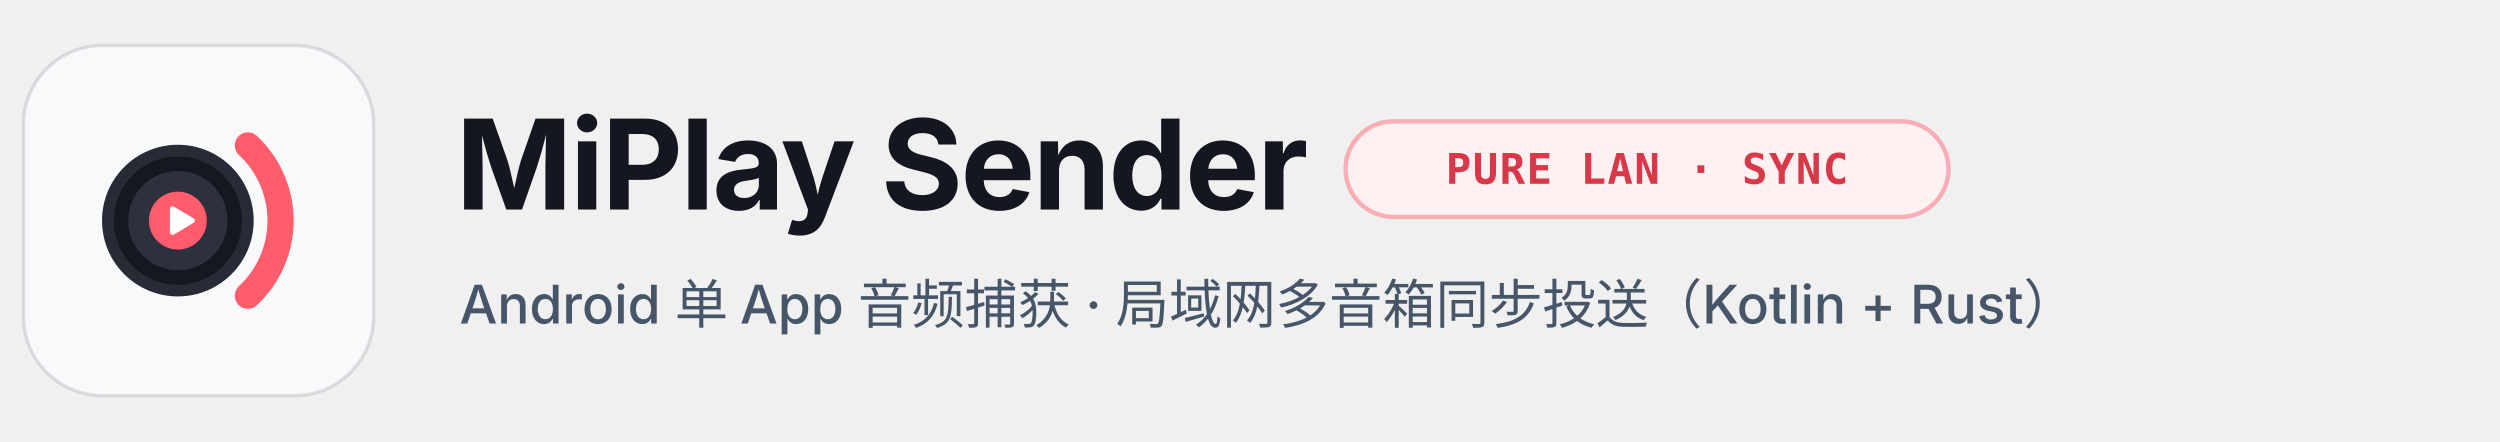
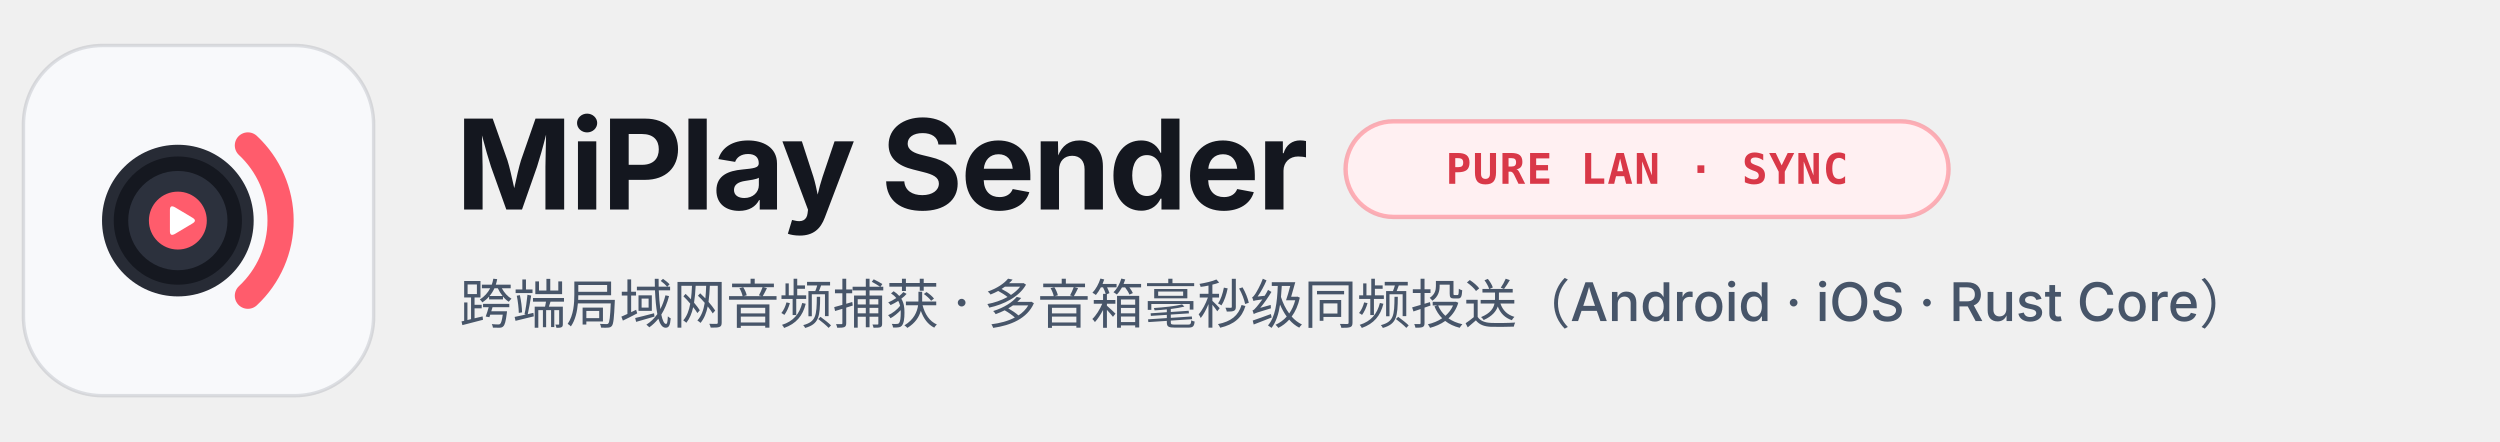
<svg xmlns="http://www.w3.org/2000/svg" viewBox="0 0 680 120" width="680" height="120" role="img" aria-labelledby="banner-light-title banner-light-desc">
  <g transform="translate(6 12) scale(0.1875)">
    <rect x="2" y="2" width="508" height="508" rx="115" fill="#F8F9FB" stroke="#0F172A" stroke-opacity="0.12" stroke-width="5" />
    <circle cx="226" cy="256" r="110" fill="#272B35" />
    <circle cx="226" cy="256" r="93" fill="#151820" />
    <circle cx="226" cy="256" r="72" fill="#2C313D" />
    <circle cx="226" cy="256" r="42" fill="#FF5C6C" />
    <path d="M 214.5 240.5 L 214.5 271.5 Q 214.5 279.5 222.0 275.2 L 247.0 260.3 Q 254.5 256 247.0 251.7 L 222.0 236.8 Q 214.5 232.5 214.5 240.5 Z" fill="#FFFFFF" />
    <path d="M 327.6 147.0 A 149 149 0 0 1 327.6 365.0" fill="none" stroke="#FF5C6C" stroke-width="38" stroke-linecap="round" />
  </g>
  <text x="124" y="57" fill="#14171F" font-family="-apple-system, BlinkMacSystemFont, 'SF Pro Display', 'Segoe UI', 'PingFang SC', sans-serif" font-size="34" font-weight="750" letter-spacing="-0.6">MiPlay Sender</text>
  <rect x="366" y="33" width="164" height="26" rx="13" fill="#FFF0F2" stroke="#FF5C6C" stroke-opacity="0.45" stroke-width="1.2" />
  <text x="448" y="50" text-anchor="middle" fill="#D93848" font-family="ui-monospace, 'SF Mono', Menlo, Consolas, monospace" font-size="11.5" font-weight="600" letter-spacing="0.4">PURE LAN · SYNC</text>
-   <text x="125" y="88" fill="#475569" font-family="-apple-system, BlinkMacSystemFont, 'PingFang SC', 'Hiragino Sans GB', 'Segoe UI', sans-serif" font-size="14.5" font-weight="500">Android 单 App 音频捕获 · 局域网多音箱同步投送（Kotlin + Rust）</text>
+   <text x="125" y="88" fill="#475569" font-family="-apple-system, BlinkMacSystemFont, 'PingFang SC', 'Hiragino Sans GB', 'Segoe UI', sans-serif" font-size="14.5" font-weight="500">跨端局域网音频捕获 · 多音箱毫秒级同频投送（Android · iOS · Rust Core）</text>
</svg>
